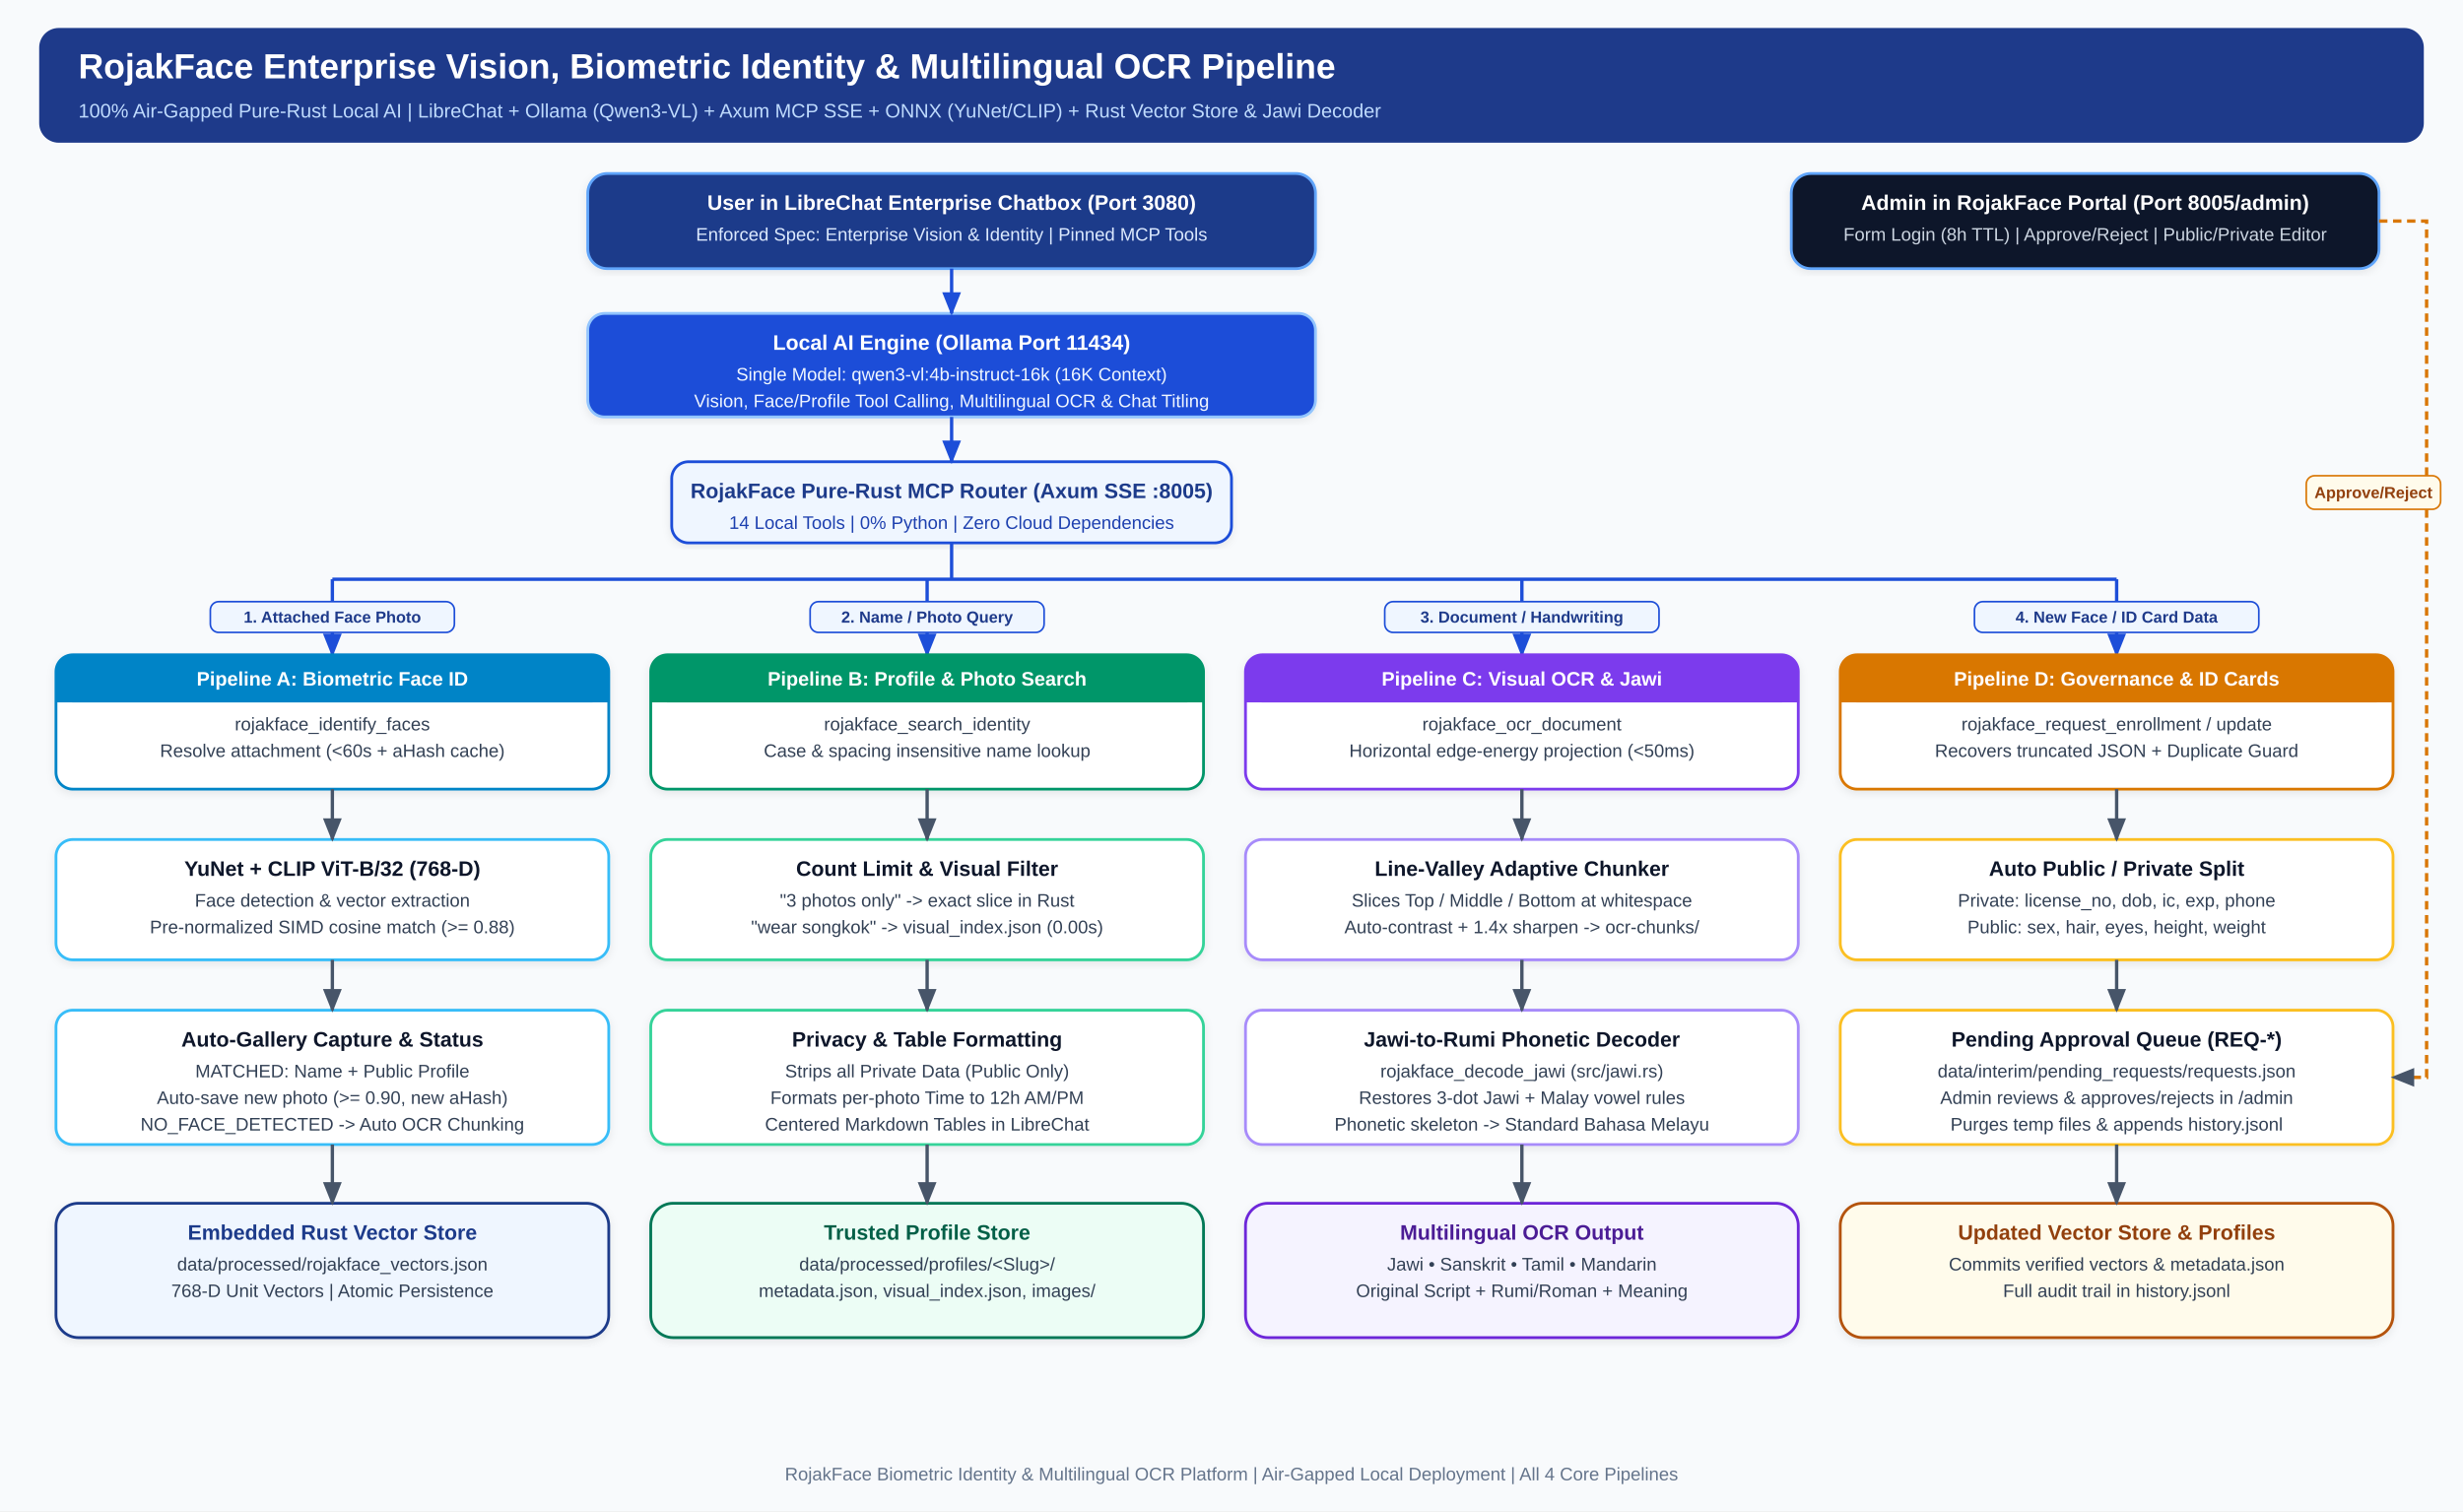
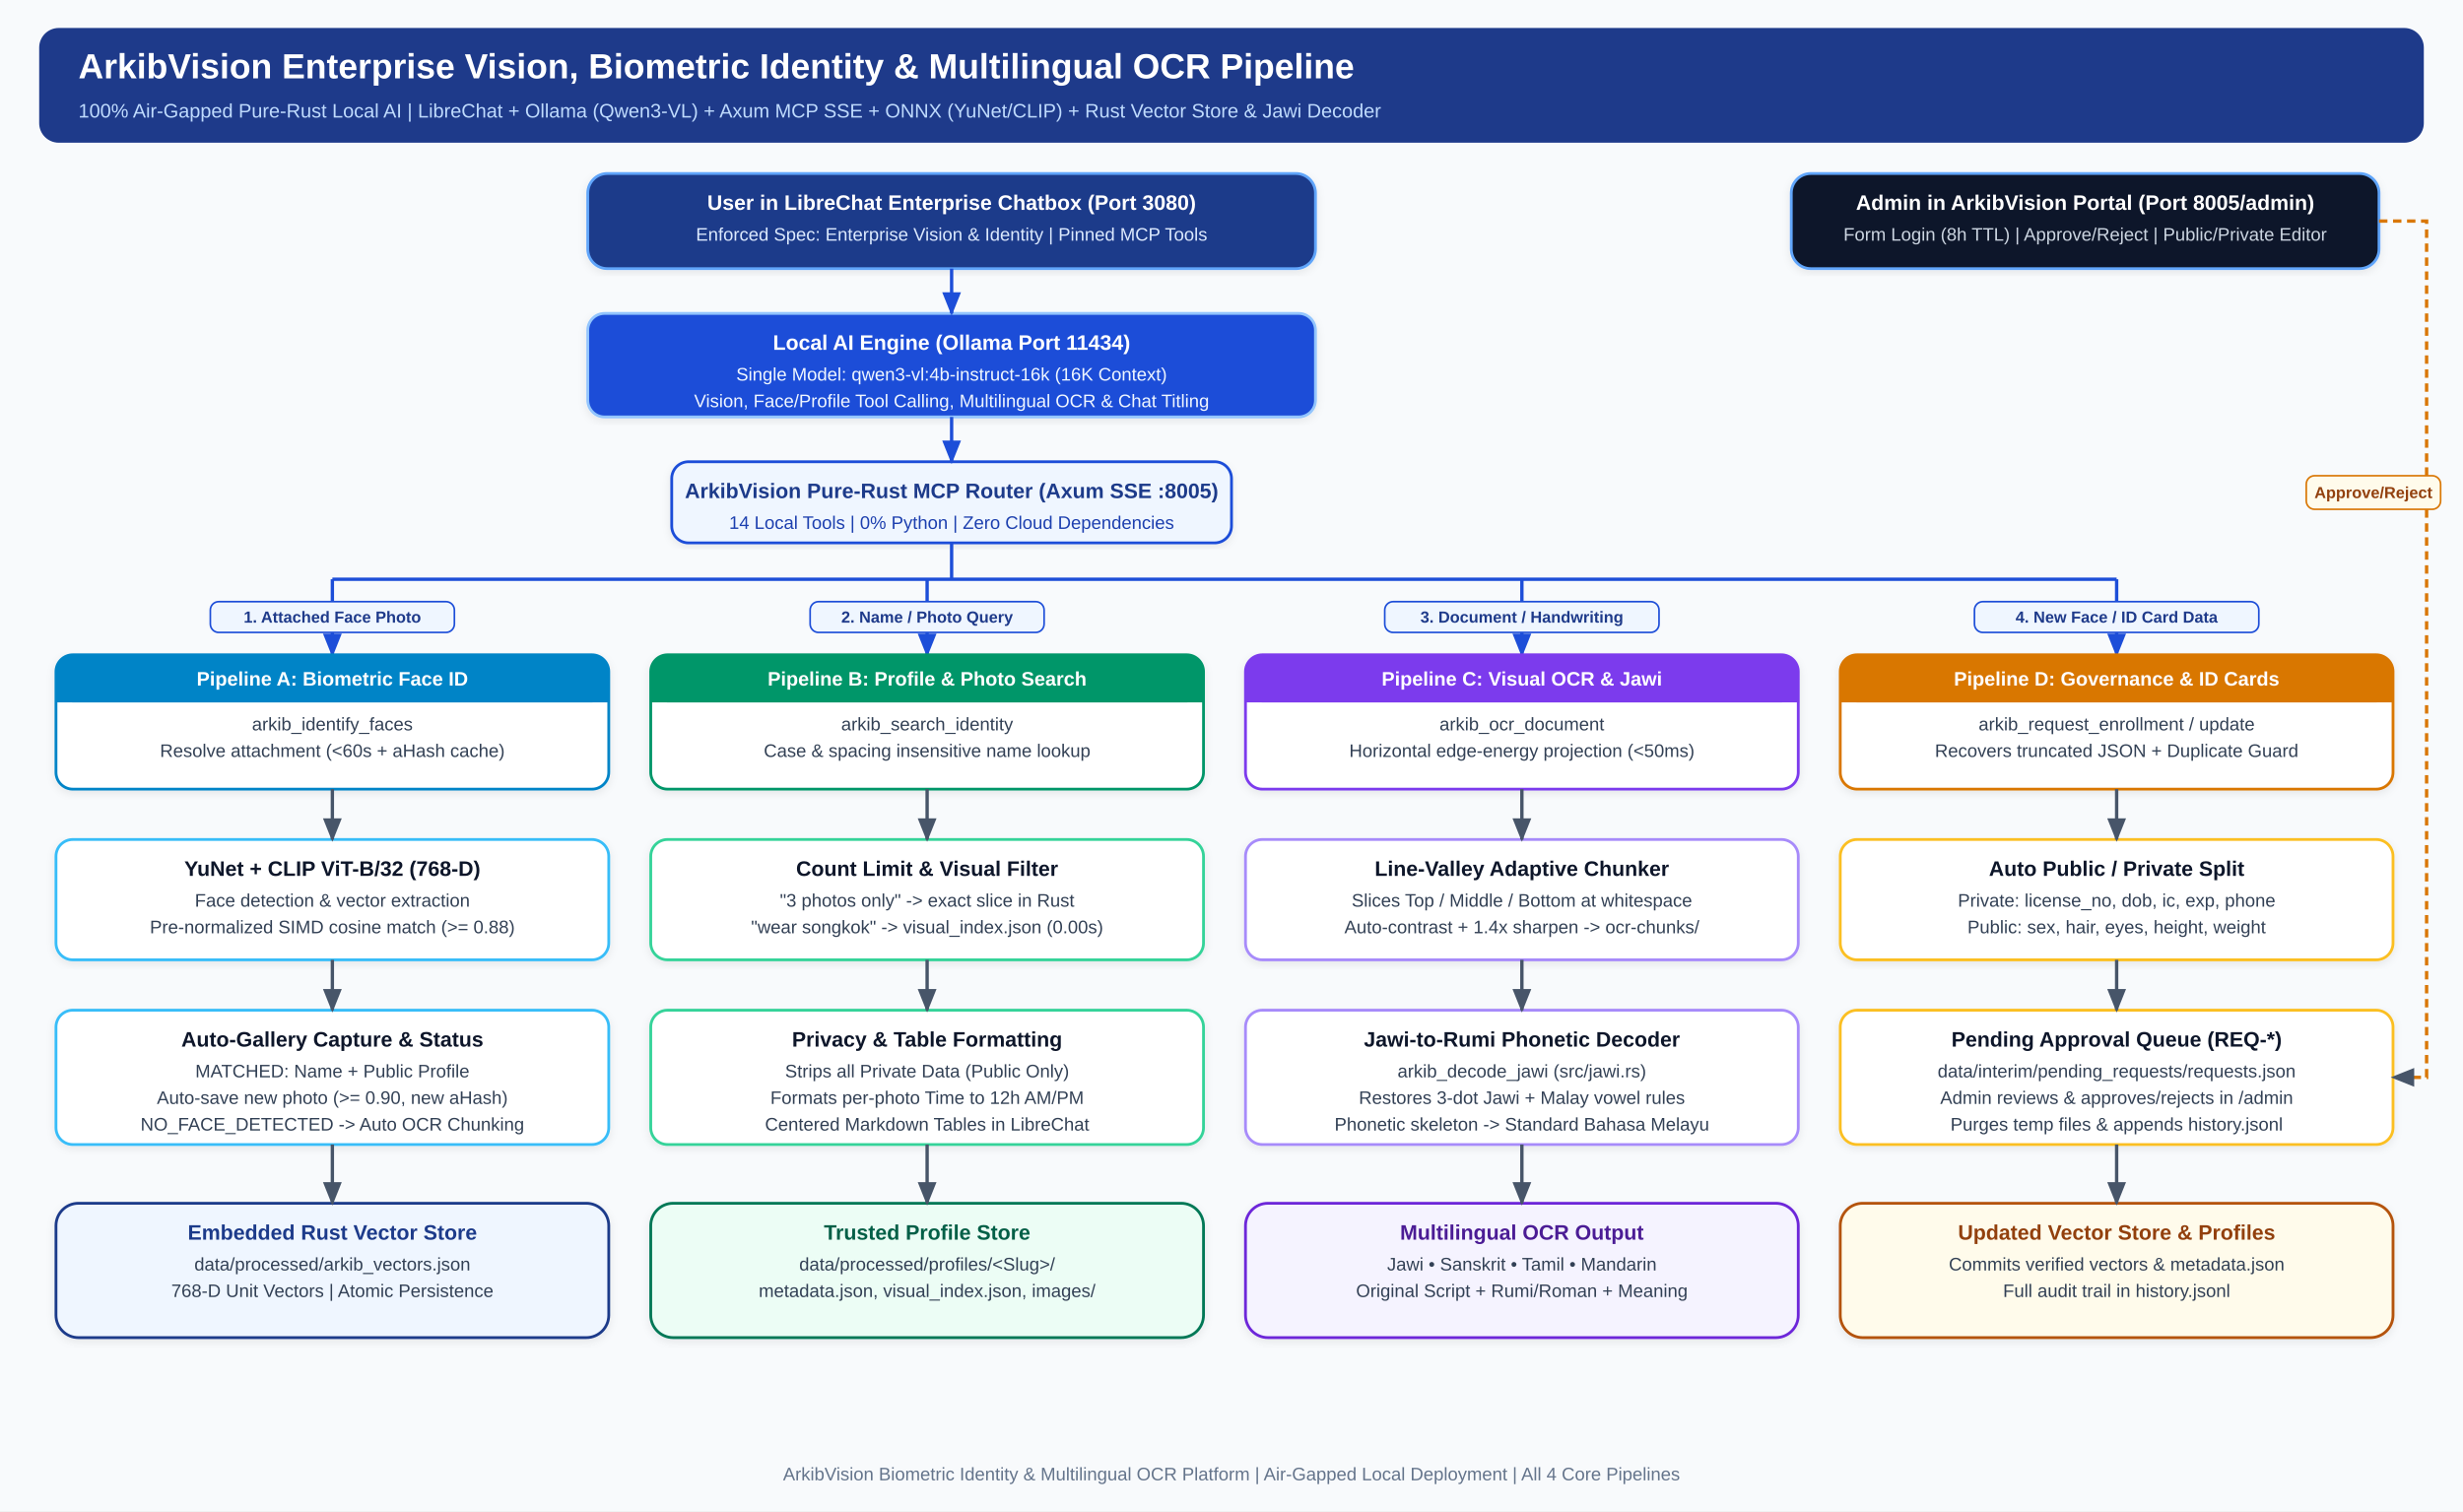
<svg xmlns="http://www.w3.org/2000/svg" viewBox="0 0 1760 1080" width="1760" height="1080" font-family="Segoe UI, Arial, sans-serif">
  <defs>
    <marker id="arrow" viewBox="0 0 10 10" refX="9" refY="5" markerWidth="7" markerHeight="7" orient="auto-start-reverse">
      <path d="M 0 1 L 10 5 L 0 9 z" fill="#475569" />
    </marker>
    <marker id="arrow-blue" viewBox="0 0 10 10" refX="9" refY="5" markerWidth="7" markerHeight="7" orient="auto-start-reverse">
      <path d="M 0 1 L 10 5 L 0 9 z" fill="#1D4ED8" />
    </marker>
    <filter id="shadow" x="-4%" y="-4%" width="108%" height="112%">
      <feDropShadow dx="0" dy="2" stdDeviation="3" flood-color="#0F172A" flood-opacity="0.08" />
    </filter>
  </defs>
  <rect width="1760" height="1080" fill="#F8FAFC" />
  <rect x="28" y="20" width="1704" height="82" rx="14" fill="#1E3A8A" />
-   <text x="56" y="56" fill="#FFFFFF" font-size="25" font-weight="700">RojakFace Enterprise Vision, Biometric Identity &amp; Multilingual OCR Pipeline</text>
+   <text x="56" y="56" fill="#FFFFFF" font-size="25" font-weight="700">ArkibVision Enterprise Vision, Biometric Identity &amp; Multilingual OCR Pipeline</text>
  <text x="56" y="84" fill="#BFDBFE" font-size="14">100% Air-Gapped Pure-Rust Local AI  |  LibreChat + Ollama (Qwen3-VL) + Axum MCP SSE + ONNX (YuNet/CLIP) + Rust Vector Store &amp; Jawi Decoder</text>
  <g filter="url(#shadow)">
    <rect x="420" y="124" width="520" height="68" rx="14" fill="#1E3A8A" stroke="#60A5FA" stroke-width="2" />
    <text x="680.0" y="150" text-anchor="middle" fill="#FFFFFF" font-size="15" font-weight="700">User in LibreChat Enterprise Chatbox (Port 3080)</text>
    <text x="680.0" y="172" text-anchor="middle" fill="#DBEAFE" font-size="13">Enforced Spec: Enterprise Vision &amp; Identity  |  Pinned MCP Tools</text>
  </g>
  <g filter="url(#shadow)">
    <rect x="1280" y="124" width="420" height="68" rx="14" fill="#0F172A" stroke="#60A5FA" stroke-width="2" />
-     <text x="1490.0" y="150" text-anchor="middle" fill="#FFFFFF" font-size="15" font-weight="700">Admin in RojakFace Portal (Port 8005/admin)</text>
+     <text x="1490.0" y="150" text-anchor="middle" fill="#FFFFFF" font-size="15" font-weight="700">Admin in ArkibVision Portal (Port 8005/admin)</text>
    <text x="1490.0" y="172" text-anchor="middle" fill="#CBD5E1" font-size="13">Form Login (8h TTL)  |  Approve/Reject  |  Public/Private Editor</text>
  </g>
  <g filter="url(#shadow)">
    <rect x="420" y="224" width="520" height="74" rx="12" fill="#1D4ED8" stroke="#93C5FD" stroke-width="2" />
    <text x="680.0" y="250" text-anchor="middle" fill="#FFFFFF" font-size="15" font-weight="700">Local AI Engine (Ollama Port 11434)</text>
    <text x="680.0" y="272" text-anchor="middle" fill="#EFF6FF" font-size="13">Single Model: qwen3-vl:4b-instruct-16k (16K Context)</text>
    <text x="680.0" y="291" text-anchor="middle" fill="#EFF6FF" font-size="13">Vision, Face/Profile Tool Calling, Multilingual OCR &amp; Chat Titling</text>
  </g>
  <g filter="url(#shadow)">
    <rect x="480" y="330" width="400" height="58" rx="12" fill="#EFF6FF" stroke="#1D4ED8" stroke-width="2" />
-     <text x="680.0" y="356" text-anchor="middle" fill="#1E3A8A" font-size="15" font-weight="700">RojakFace Pure-Rust MCP Router (Axum SSE :8005)</text>
+     <text x="680.0" y="356" text-anchor="middle" fill="#1E3A8A" font-size="15" font-weight="700">ArkibVision Pure-Rust MCP Router (Axum SSE :8005)</text>
    <text x="680.0" y="378" text-anchor="middle" fill="#1E40AF" font-size="13">14 Local Tools  |  0% Python  |  Zero Cloud Dependencies</text>
  </g>
  <line x1="680" y1="192" x2="680" y2="224" stroke="#1D4ED8" stroke-width="2.4" marker-end="url(#arrow-blue)" />
  <line x1="680" y1="298" x2="680" y2="330" stroke="#1D4ED8" stroke-width="2.4" marker-end="url(#arrow-blue)" />
  <line x1="680" y1="388" x2="680" y2="414" stroke="#1D4ED8" stroke-width="2.4" />
  <line x1="237.5" y1="414" x2="1512.5" y2="414" stroke="#1D4ED8" stroke-width="2.4" />
  <line x1="237.5" y1="414" x2="237.5" y2="468" stroke="#1D4ED8" stroke-width="2.4" marker-end="url(#arrow-blue)" />
  <rect x="150.3" y="430.0" width="174.4" height="22" rx="6" fill="#EFF6FF" stroke="#1D4ED8" stroke-width="1.2" />
  <text x="237.5" y="445.0" text-anchor="middle" fill="#1E3A8A" font-size="11.5" font-weight="600">1. Attached Face Photo</text>
  <line x1="662.5" y1="414" x2="662.5" y2="468" stroke="#1D4ED8" stroke-width="2.4" marker-end="url(#arrow-blue)" />
  <rect x="578.9" y="430.0" width="167.2" height="22" rx="6" fill="#EFF6FF" stroke="#1D4ED8" stroke-width="1.2" />
  <text x="662.5" y="445.0" text-anchor="middle" fill="#1E3A8A" font-size="11.5" font-weight="600">2. Name / Photo Query</text>
  <line x1="1087.5" y1="414" x2="1087.5" y2="468" stroke="#1D4ED8" stroke-width="2.4" marker-end="url(#arrow-blue)" />
  <rect x="989.5" y="430.0" width="196.0" height="22" rx="6" fill="#EFF6FF" stroke="#1D4ED8" stroke-width="1.2" />
  <text x="1087.5" y="445.0" text-anchor="middle" fill="#1E3A8A" font-size="11.5" font-weight="600">3. Document / Handwriting</text>
  <line x1="1512.5" y1="414" x2="1512.5" y2="468" stroke="#1D4ED8" stroke-width="2.4" marker-end="url(#arrow-blue)" />
  <rect x="1410.9" y="430.0" width="203.2" height="22" rx="6" fill="#EFF6FF" stroke="#1D4ED8" stroke-width="1.2" />
  <text x="1512.5" y="445.0" text-anchor="middle" fill="#1E3A8A" font-size="11.5" font-weight="600">4. New Face / ID Card Data</text>
  <g filter="url(#shadow)">
    <rect x="40" y="468" width="395" height="96" rx="12" fill="#FFFFFF" stroke="#0284C7" stroke-width="2" />
    <rect x="40" y="468" width="395" height="34" rx="12" fill="#0284C7" />
    <rect x="40" y="488" width="395" height="14" fill="#0284C7" />
    <text x="237.5" y="490" text-anchor="middle" fill="#FFFFFF" font-size="14" font-weight="700">Pipeline A: Biometric Face ID</text>
-     <text x="237.5" y="522" text-anchor="middle" fill="#334155" font-size="13">rojakface_identify_faces</text>
+     <text x="237.5" y="522" text-anchor="middle" fill="#334155" font-size="13">arkib_identify_faces</text>
    <text x="237.5" y="541" text-anchor="middle" fill="#334155" font-size="13">Resolve attachment (&lt;60s + aHash cache)</text>
  </g>
  <g filter="url(#shadow)">
    <rect x="40" y="600" width="395" height="86" rx="12" fill="#FFFFFF" stroke="#38BDF8" stroke-width="2" />
    <text x="237.5" y="626" text-anchor="middle" fill="#0F172A" font-size="15" font-weight="700">YuNet + CLIP ViT-B/32 (768-D)</text>
    <text x="237.5" y="648" text-anchor="middle" fill="#334155" font-size="13">Face detection &amp; vector extraction</text>
    <text x="237.5" y="667" text-anchor="middle" fill="#334155" font-size="13">Pre-normalized SIMD cosine match (&gt;= 0.88)</text>
  </g>
  <g filter="url(#shadow)">
    <rect x="40" y="722" width="395" height="96" rx="12" fill="#FFFFFF" stroke="#38BDF8" stroke-width="2" />
    <text x="237.5" y="748" text-anchor="middle" fill="#0F172A" font-size="15" font-weight="700">Auto-Gallery Capture &amp; Status</text>
    <text x="237.5" y="770" text-anchor="middle" fill="#334155" font-size="13">MATCHED: Name + Public Profile</text>
    <text x="237.5" y="789" text-anchor="middle" fill="#334155" font-size="13">Auto-save new photo (&gt;= 0.90, new aHash)</text>
    <text x="237.5" y="808" text-anchor="middle" fill="#334155" font-size="13">NO_FACE_DETECTED -&gt; Auto OCR Chunking</text>
  </g>
  <g filter="url(#shadow)">
    <rect x="40" y="860" width="395" height="96" rx="16" fill="#EFF6FF" stroke="#1E3A8A" stroke-width="2" />
    <text x="237.5" y="886" text-anchor="middle" fill="#1E3A8A" font-size="15" font-weight="700">Embedded Rust Vector Store</text>
-     <text x="237.5" y="908" text-anchor="middle" fill="#334155" font-size="13">data/processed/rojakface_vectors.json</text>
+     <text x="237.5" y="908" text-anchor="middle" fill="#334155" font-size="13">data/processed/arkib_vectors.json</text>
    <text x="237.5" y="927" text-anchor="middle" fill="#334155" font-size="13">768-D Unit Vectors  |  Atomic Persistence</text>
  </g>
  <line x1="237.5" y1="564" x2="237.5" y2="600" stroke="#475569" stroke-width="2.4" marker-end="url(#arrow)" />
  <line x1="237.5" y1="686" x2="237.5" y2="722" stroke="#475569" stroke-width="2.4" marker-end="url(#arrow)" />
  <line x1="237.5" y1="818" x2="237.5" y2="860" stroke="#475569" stroke-width="2.4" marker-end="url(#arrow)" />
  <g filter="url(#shadow)">
    <rect x="465" y="468" width="395" height="96" rx="12" fill="#FFFFFF" stroke="#059669" stroke-width="2" />
    <rect x="465" y="468" width="395" height="34" rx="12" fill="#059669" />
    <rect x="465" y="488" width="395" height="14" fill="#059669" />
    <text x="662.5" y="490" text-anchor="middle" fill="#FFFFFF" font-size="14" font-weight="700">Pipeline B: Profile &amp; Photo Search</text>
-     <text x="662.5" y="522" text-anchor="middle" fill="#334155" font-size="13">rojakface_search_identity</text>
+     <text x="662.5" y="522" text-anchor="middle" fill="#334155" font-size="13">arkib_search_identity</text>
    <text x="662.5" y="541" text-anchor="middle" fill="#334155" font-size="13">Case &amp; spacing insensitive name lookup</text>
  </g>
  <g filter="url(#shadow)">
    <rect x="465" y="600" width="395" height="86" rx="12" fill="#FFFFFF" stroke="#34D399" stroke-width="2" />
    <text x="662.5" y="626" text-anchor="middle" fill="#0F172A" font-size="15" font-weight="700">Count Limit &amp; Visual Filter</text>
    <text x="662.5" y="648" text-anchor="middle" fill="#334155" font-size="13">"3 photos only" -&gt; exact slice in Rust</text>
    <text x="662.5" y="667" text-anchor="middle" fill="#334155" font-size="13">"wear songkok" -&gt; visual_index.json (0.00s)</text>
  </g>
  <g filter="url(#shadow)">
    <rect x="465" y="722" width="395" height="96" rx="12" fill="#FFFFFF" stroke="#34D399" stroke-width="2" />
    <text x="662.5" y="748" text-anchor="middle" fill="#0F172A" font-size="15" font-weight="700">Privacy &amp; Table Formatting</text>
    <text x="662.5" y="770" text-anchor="middle" fill="#334155" font-size="13">Strips all Private Data (Public Only)</text>
    <text x="662.5" y="789" text-anchor="middle" fill="#334155" font-size="13">Formats per-photo Time to 12h AM/PM</text>
    <text x="662.5" y="808" text-anchor="middle" fill="#334155" font-size="13">Centered Markdown Tables in LibreChat</text>
  </g>
  <g filter="url(#shadow)">
    <rect x="465" y="860" width="395" height="96" rx="16" fill="#ECFDF5" stroke="#047857" stroke-width="2" />
    <text x="662.5" y="886" text-anchor="middle" fill="#065F46" font-size="15" font-weight="700">Trusted Profile Store</text>
    <text x="662.5" y="908" text-anchor="middle" fill="#334155" font-size="13">data/processed/profiles/&lt;Slug&gt;/</text>
    <text x="662.5" y="927" text-anchor="middle" fill="#334155" font-size="13">metadata.json, visual_index.json, images/</text>
  </g>
  <line x1="662.5" y1="564" x2="662.5" y2="600" stroke="#475569" stroke-width="2.4" marker-end="url(#arrow)" />
  <line x1="662.5" y1="686" x2="662.5" y2="722" stroke="#475569" stroke-width="2.4" marker-end="url(#arrow)" />
  <line x1="662.5" y1="818" x2="662.5" y2="860" stroke="#475569" stroke-width="2.4" marker-end="url(#arrow)" />
  <g filter="url(#shadow)">
    <rect x="890" y="468" width="395" height="96" rx="12" fill="#FFFFFF" stroke="#7C3AED" stroke-width="2" />
    <rect x="890" y="468" width="395" height="34" rx="12" fill="#7C3AED" />
    <rect x="890" y="488" width="395" height="14" fill="#7C3AED" />
    <text x="1087.5" y="490" text-anchor="middle" fill="#FFFFFF" font-size="14" font-weight="700">Pipeline C: Visual OCR &amp; Jawi</text>
-     <text x="1087.5" y="522" text-anchor="middle" fill="#334155" font-size="13">rojakface_ocr_document</text>
+     <text x="1087.5" y="522" text-anchor="middle" fill="#334155" font-size="13">arkib_ocr_document</text>
    <text x="1087.5" y="541" text-anchor="middle" fill="#334155" font-size="13">Horizontal edge-energy projection (&lt;50ms)</text>
  </g>
  <g filter="url(#shadow)">
    <rect x="890" y="600" width="395" height="86" rx="12" fill="#FFFFFF" stroke="#A78BFA" stroke-width="2" />
    <text x="1087.5" y="626" text-anchor="middle" fill="#0F172A" font-size="15" font-weight="700">Line-Valley Adaptive Chunker</text>
    <text x="1087.5" y="648" text-anchor="middle" fill="#334155" font-size="13">Slices Top / Middle / Bottom at whitespace</text>
    <text x="1087.5" y="667" text-anchor="middle" fill="#334155" font-size="13">Auto-contrast + 1.4x sharpen -&gt; ocr-chunks/</text>
  </g>
  <g filter="url(#shadow)">
    <rect x="890" y="722" width="395" height="96" rx="12" fill="#FFFFFF" stroke="#A78BFA" stroke-width="2" />
    <text x="1087.5" y="748" text-anchor="middle" fill="#0F172A" font-size="15" font-weight="700">Jawi-to-Rumi Phonetic Decoder</text>
-     <text x="1087.5" y="770" text-anchor="middle" fill="#334155" font-size="13">rojakface_decode_jawi (src/jawi.rs)</text>
+     <text x="1087.5" y="770" text-anchor="middle" fill="#334155" font-size="13">arkib_decode_jawi (src/jawi.rs)</text>
    <text x="1087.5" y="789" text-anchor="middle" fill="#334155" font-size="13">Restores 3-dot Jawi + Malay vowel rules</text>
    <text x="1087.5" y="808" text-anchor="middle" fill="#334155" font-size="13">Phonetic skeleton -&gt; Standard Bahasa Melayu</text>
  </g>
  <g filter="url(#shadow)">
    <rect x="890" y="860" width="395" height="96" rx="16" fill="#F5F3FF" stroke="#6D28D9" stroke-width="2" />
    <text x="1087.5" y="886" text-anchor="middle" fill="#4C1D95" font-size="15" font-weight="700">Multilingual OCR Output</text>
    <text x="1087.5" y="908" text-anchor="middle" fill="#334155" font-size="13">Jawi  •  Sanskrit  •  Tamil  •  Mandarin</text>
    <text x="1087.5" y="927" text-anchor="middle" fill="#334155" font-size="13">Original Script + Rumi/Roman + Meaning</text>
  </g>
  <line x1="1087.5" y1="564" x2="1087.5" y2="600" stroke="#475569" stroke-width="2.4" marker-end="url(#arrow)" />
  <line x1="1087.5" y1="686" x2="1087.5" y2="722" stroke="#475569" stroke-width="2.4" marker-end="url(#arrow)" />
  <line x1="1087.5" y1="818" x2="1087.5" y2="860" stroke="#475569" stroke-width="2.4" marker-end="url(#arrow)" />
  <g filter="url(#shadow)">
    <rect x="1315" y="468" width="395" height="96" rx="12" fill="#FFFFFF" stroke="#D97706" stroke-width="2" />
    <rect x="1315" y="468" width="395" height="34" rx="12" fill="#D97706" />
    <rect x="1315" y="488" width="395" height="14" fill="#D97706" />
    <text x="1512.5" y="490" text-anchor="middle" fill="#FFFFFF" font-size="14" font-weight="700">Pipeline D: Governance &amp; ID Cards</text>
-     <text x="1512.5" y="522" text-anchor="middle" fill="#334155" font-size="13">rojakface_request_enrollment / update</text>
+     <text x="1512.5" y="522" text-anchor="middle" fill="#334155" font-size="13">arkib_request_enrollment / update</text>
    <text x="1512.5" y="541" text-anchor="middle" fill="#334155" font-size="13">Recovers truncated JSON + Duplicate Guard</text>
  </g>
  <g filter="url(#shadow)">
    <rect x="1315" y="600" width="395" height="86" rx="12" fill="#FFFFFF" stroke="#FBBF24" stroke-width="2" />
    <text x="1512.5" y="626" text-anchor="middle" fill="#0F172A" font-size="15" font-weight="700">Auto Public / Private Split</text>
    <text x="1512.5" y="648" text-anchor="middle" fill="#334155" font-size="13">Private: license_no, dob, ic, exp, phone</text>
    <text x="1512.5" y="667" text-anchor="middle" fill="#334155" font-size="13">Public: sex, hair, eyes, height, weight</text>
  </g>
  <g filter="url(#shadow)">
    <rect x="1315" y="722" width="395" height="96" rx="12" fill="#FFFFFF" stroke="#FBBF24" stroke-width="2" />
    <text x="1512.5" y="748" text-anchor="middle" fill="#0F172A" font-size="15" font-weight="700">Pending Approval Queue (REQ-*)</text>
    <text x="1512.5" y="770" text-anchor="middle" fill="#334155" font-size="13">data/interim/pending_requests/requests.json</text>
    <text x="1512.5" y="789" text-anchor="middle" fill="#334155" font-size="13">Admin reviews &amp; approves/rejects in /admin</text>
    <text x="1512.5" y="808" text-anchor="middle" fill="#334155" font-size="13">Purges temp files &amp; appends history.jsonl</text>
  </g>
  <g filter="url(#shadow)">
    <rect x="1315" y="860" width="395" height="96" rx="16" fill="#FFFBEB" stroke="#B45309" stroke-width="2" />
    <text x="1512.5" y="886" text-anchor="middle" fill="#92400E" font-size="15" font-weight="700">Updated Vector Store &amp; Profiles</text>
    <text x="1512.5" y="908" text-anchor="middle" fill="#334155" font-size="13">Commits verified vectors &amp; metadata.json</text>
    <text x="1512.5" y="927" text-anchor="middle" fill="#334155" font-size="13">Full audit trail in history.jsonl</text>
  </g>
  <line x1="1512.5" y1="564" x2="1512.5" y2="600" stroke="#475569" stroke-width="2.4" marker-end="url(#arrow)" />
  <line x1="1512.5" y1="686" x2="1512.5" y2="722" stroke="#475569" stroke-width="2.4" marker-end="url(#arrow)" />
  <line x1="1512.5" y1="818" x2="1512.5" y2="860" stroke="#475569" stroke-width="2.4" marker-end="url(#arrow)" />
  <polyline points="1700,158 1734,158 1734,770 1710,770" fill="none" stroke="#D97706" stroke-width="2.4" stroke-dasharray="6,4" marker-end="url(#arrow)" />
  <rect x="1648" y="340" width="96" height="24" rx="6" fill="#FFFBEB" stroke="#D97706" stroke-width="1.2" />
  <text x="1696" y="356" text-anchor="middle" fill="#92400E" font-size="11.5" font-weight="600">Approve/Reject</text>
-   <text x="880.0" y="1058" text-anchor="middle" fill="#64748B" font-size="13">RojakFace Biometric Identity &amp; Multilingual OCR Platform  |  Air-Gapped Local Deployment  |  All 4 Core Pipelines</text>
+   <text x="880.0" y="1058" text-anchor="middle" fill="#64748B" font-size="13">ArkibVision Biometric Identity &amp; Multilingual OCR Platform  |  Air-Gapped Local Deployment  |  All 4 Core Pipelines</text>
</svg>
